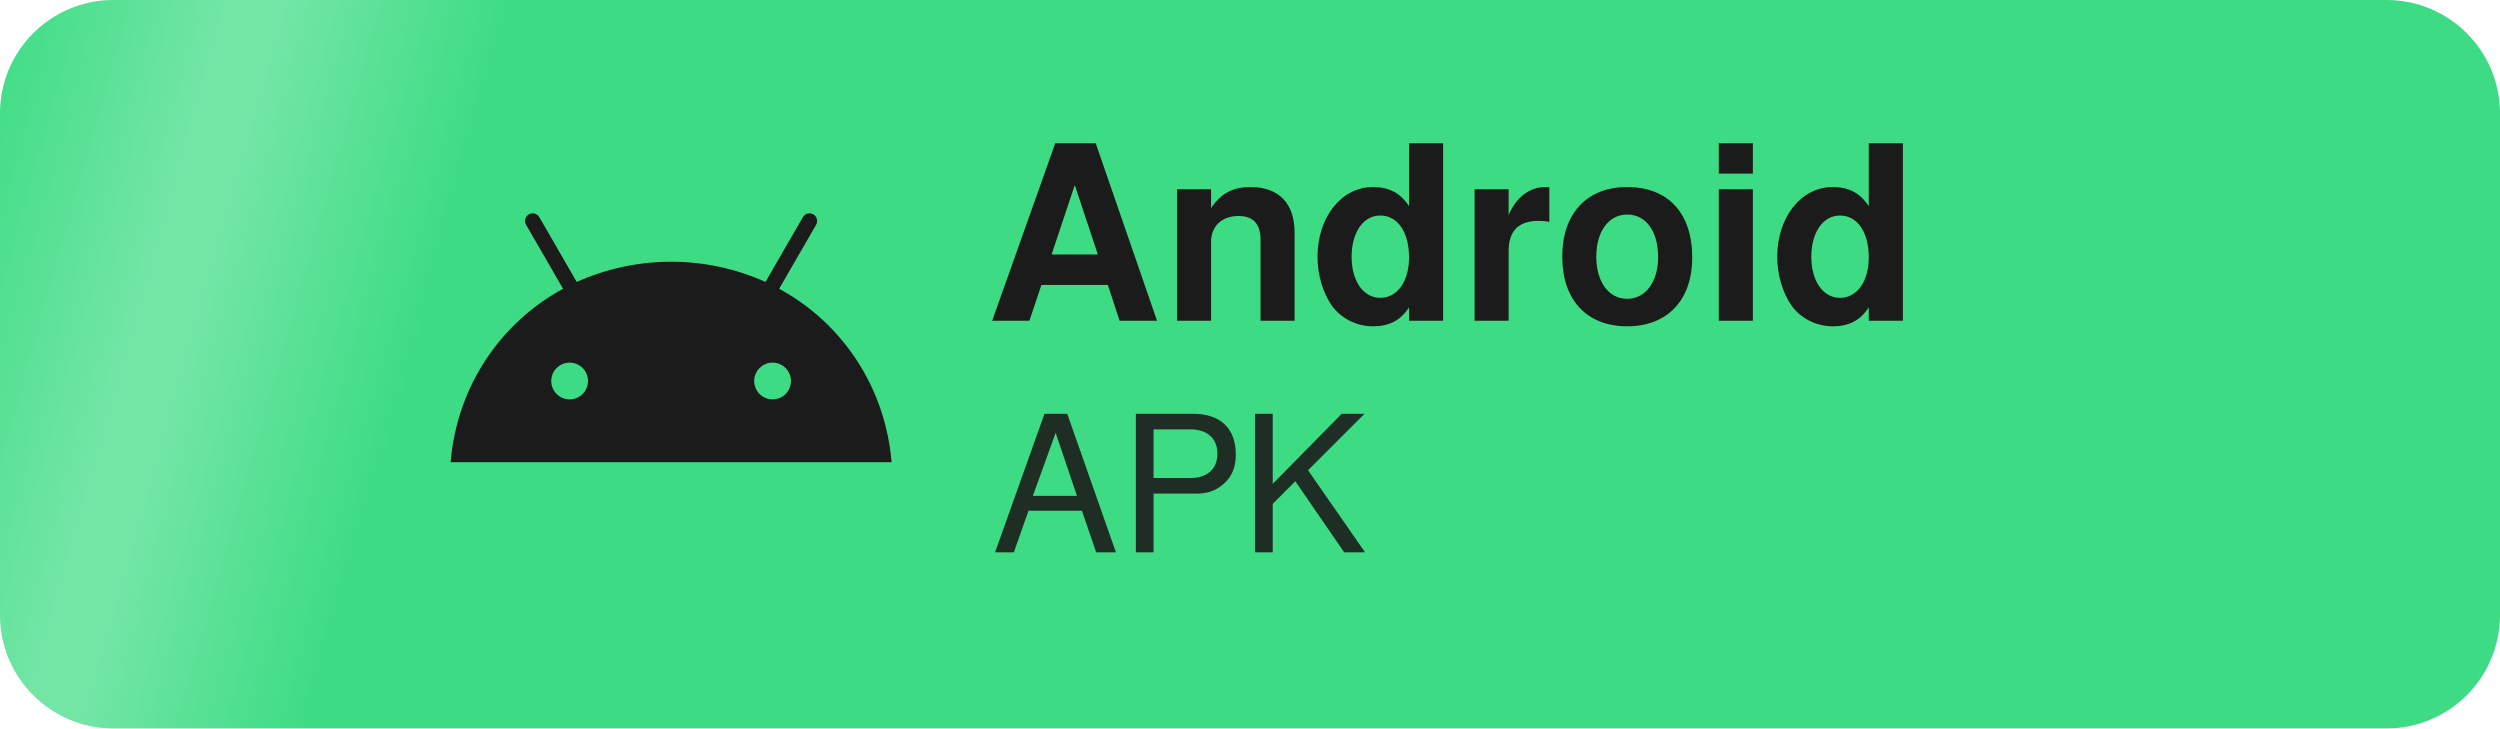
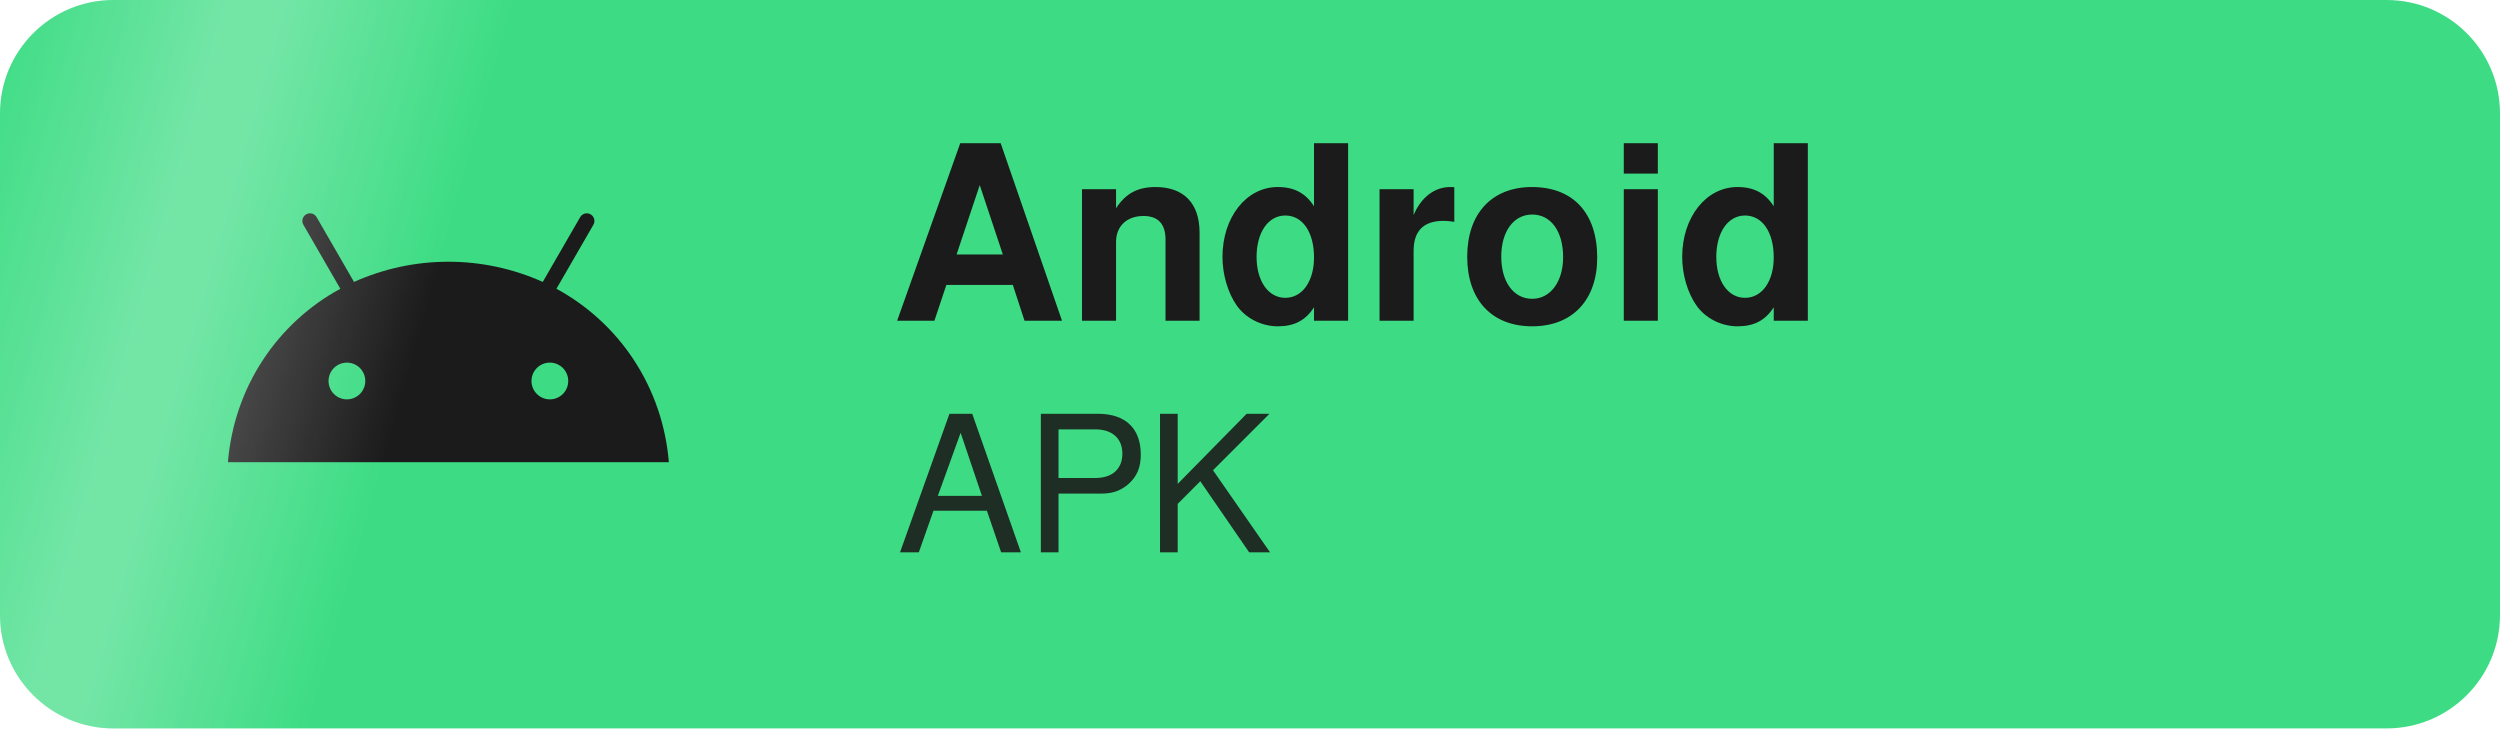
<svg xmlns="http://www.w3.org/2000/svg" viewBox="0 0 841.9 245.3" width="841.9" height="245.3" role="img" aria-label="Download the Android app">
  <defs>
    <clipPath id="edge">
      <path d="M38.2,0 H803.7 A38.2,38.2 0 0 1 841.9,38.2 V207.1 A38.2,38.2 0 0 1 803.7,245.3 H38.2 A38.2,38.2 0 0 1 0,207.1 V38.2 A38.2,38.2 0 0 1 38.2,0 Z" />
    </clipPath>
    <linearGradient id="sheen" x1="0" y1="0" x2="1" y2="0">
      <stop offset="0" stop-color="#fff" stop-opacity="0" />
      <stop offset="0.45" stop-color="#fff" stop-opacity="0.28" />
      <stop offset="0.55" stop-color="#fff" stop-opacity="0.28" />
      <stop offset="1" stop-color="#fff" stop-opacity="0" />
    </linearGradient>
  </defs>
  <style>
    @keyframes pass {
      0%       { transform: translateX(-278.4px); }
      10.50%   { transform: translateX(1120.3px); }
      100%     { transform: translateX(1120.3px); }
    }
    .band { animation: pass 10.13s linear 6.237s infinite backwards; }
    @media (prefers-reduced-motion: reduce) {
      .band { animation: none; opacity: 0; }
    }
  </style>
  <path d="M38.2,0 H803.7 A38.2,38.2 0 0 1 841.9,38.2 V207.1 A38.2,38.2 0 0 1 803.7,245.3 H38.2 A38.2,38.2 0 0 1 0,207.1 V38.2 A38.2,38.2 0 0 1 38.2,0 Z" fill="#3ddc84" />
-   <g transform="translate(151.75 56.65) scale(0.25781)" fill="#1b1b1b">
+   <g transform="translate(76.75 56.65) scale(0.25781)" fill="#1b1b1b">
    <path d="M420.55,301.93a24,24,0,1,1,24-24,24,24,0,0,1-24,24m-265.1,0a24,24,0,1,1,24-24,24,24,0,0,1-24,24m273.7-144.48,47.94-83a10,10,0,1,0-17.27-10h0l-48.54,84.07a301.25,301.25,0,0,0-246.56,0L116.18,64.45a10,10,0,1,0-17.27,10h0l47.94,83C64.53,202.22,8.24,285.55,0,384H576c-8.24-98.45-64.54-181.78-146.85-226.55" />
  </g>
-   <text x="332" y="108" font-family="-apple-system, BlinkMacSystemFont, 'Segoe UI', Helvetica, Arial, sans-serif" font-size="82" font-weight="700" fill="#1b1b1b">Android</text>
-   <text x="334" y="186" font-family="-apple-system, BlinkMacSystemFont, 'Segoe UI', Helvetica, Arial, sans-serif" font-size="64" font-weight="400" fill="#1b1b1b" fill-opacity="0.9">APK</text>
+   <text x="300" y="108" font-family="-apple-system, BlinkMacSystemFont, 'Segoe UI', Helvetica, Arial, sans-serif" font-size="82" font-weight="700" fill="#1b1b1b">Android</text>
+   <text x="302" y="186" font-family="-apple-system, BlinkMacSystemFont, 'Segoe UI', Helvetica, Arial, sans-serif" font-size="64" font-weight="400" fill="#1b1b1b" fill-opacity="0.9">APK</text>
  <g clip-path="url(#edge)">
    <g class="band">
      <rect x="0" y="-60" width="173.6" height="365.3" fill="url(#sheen)" transform="skewX(-16)" />
    </g>
  </g>
</svg>
